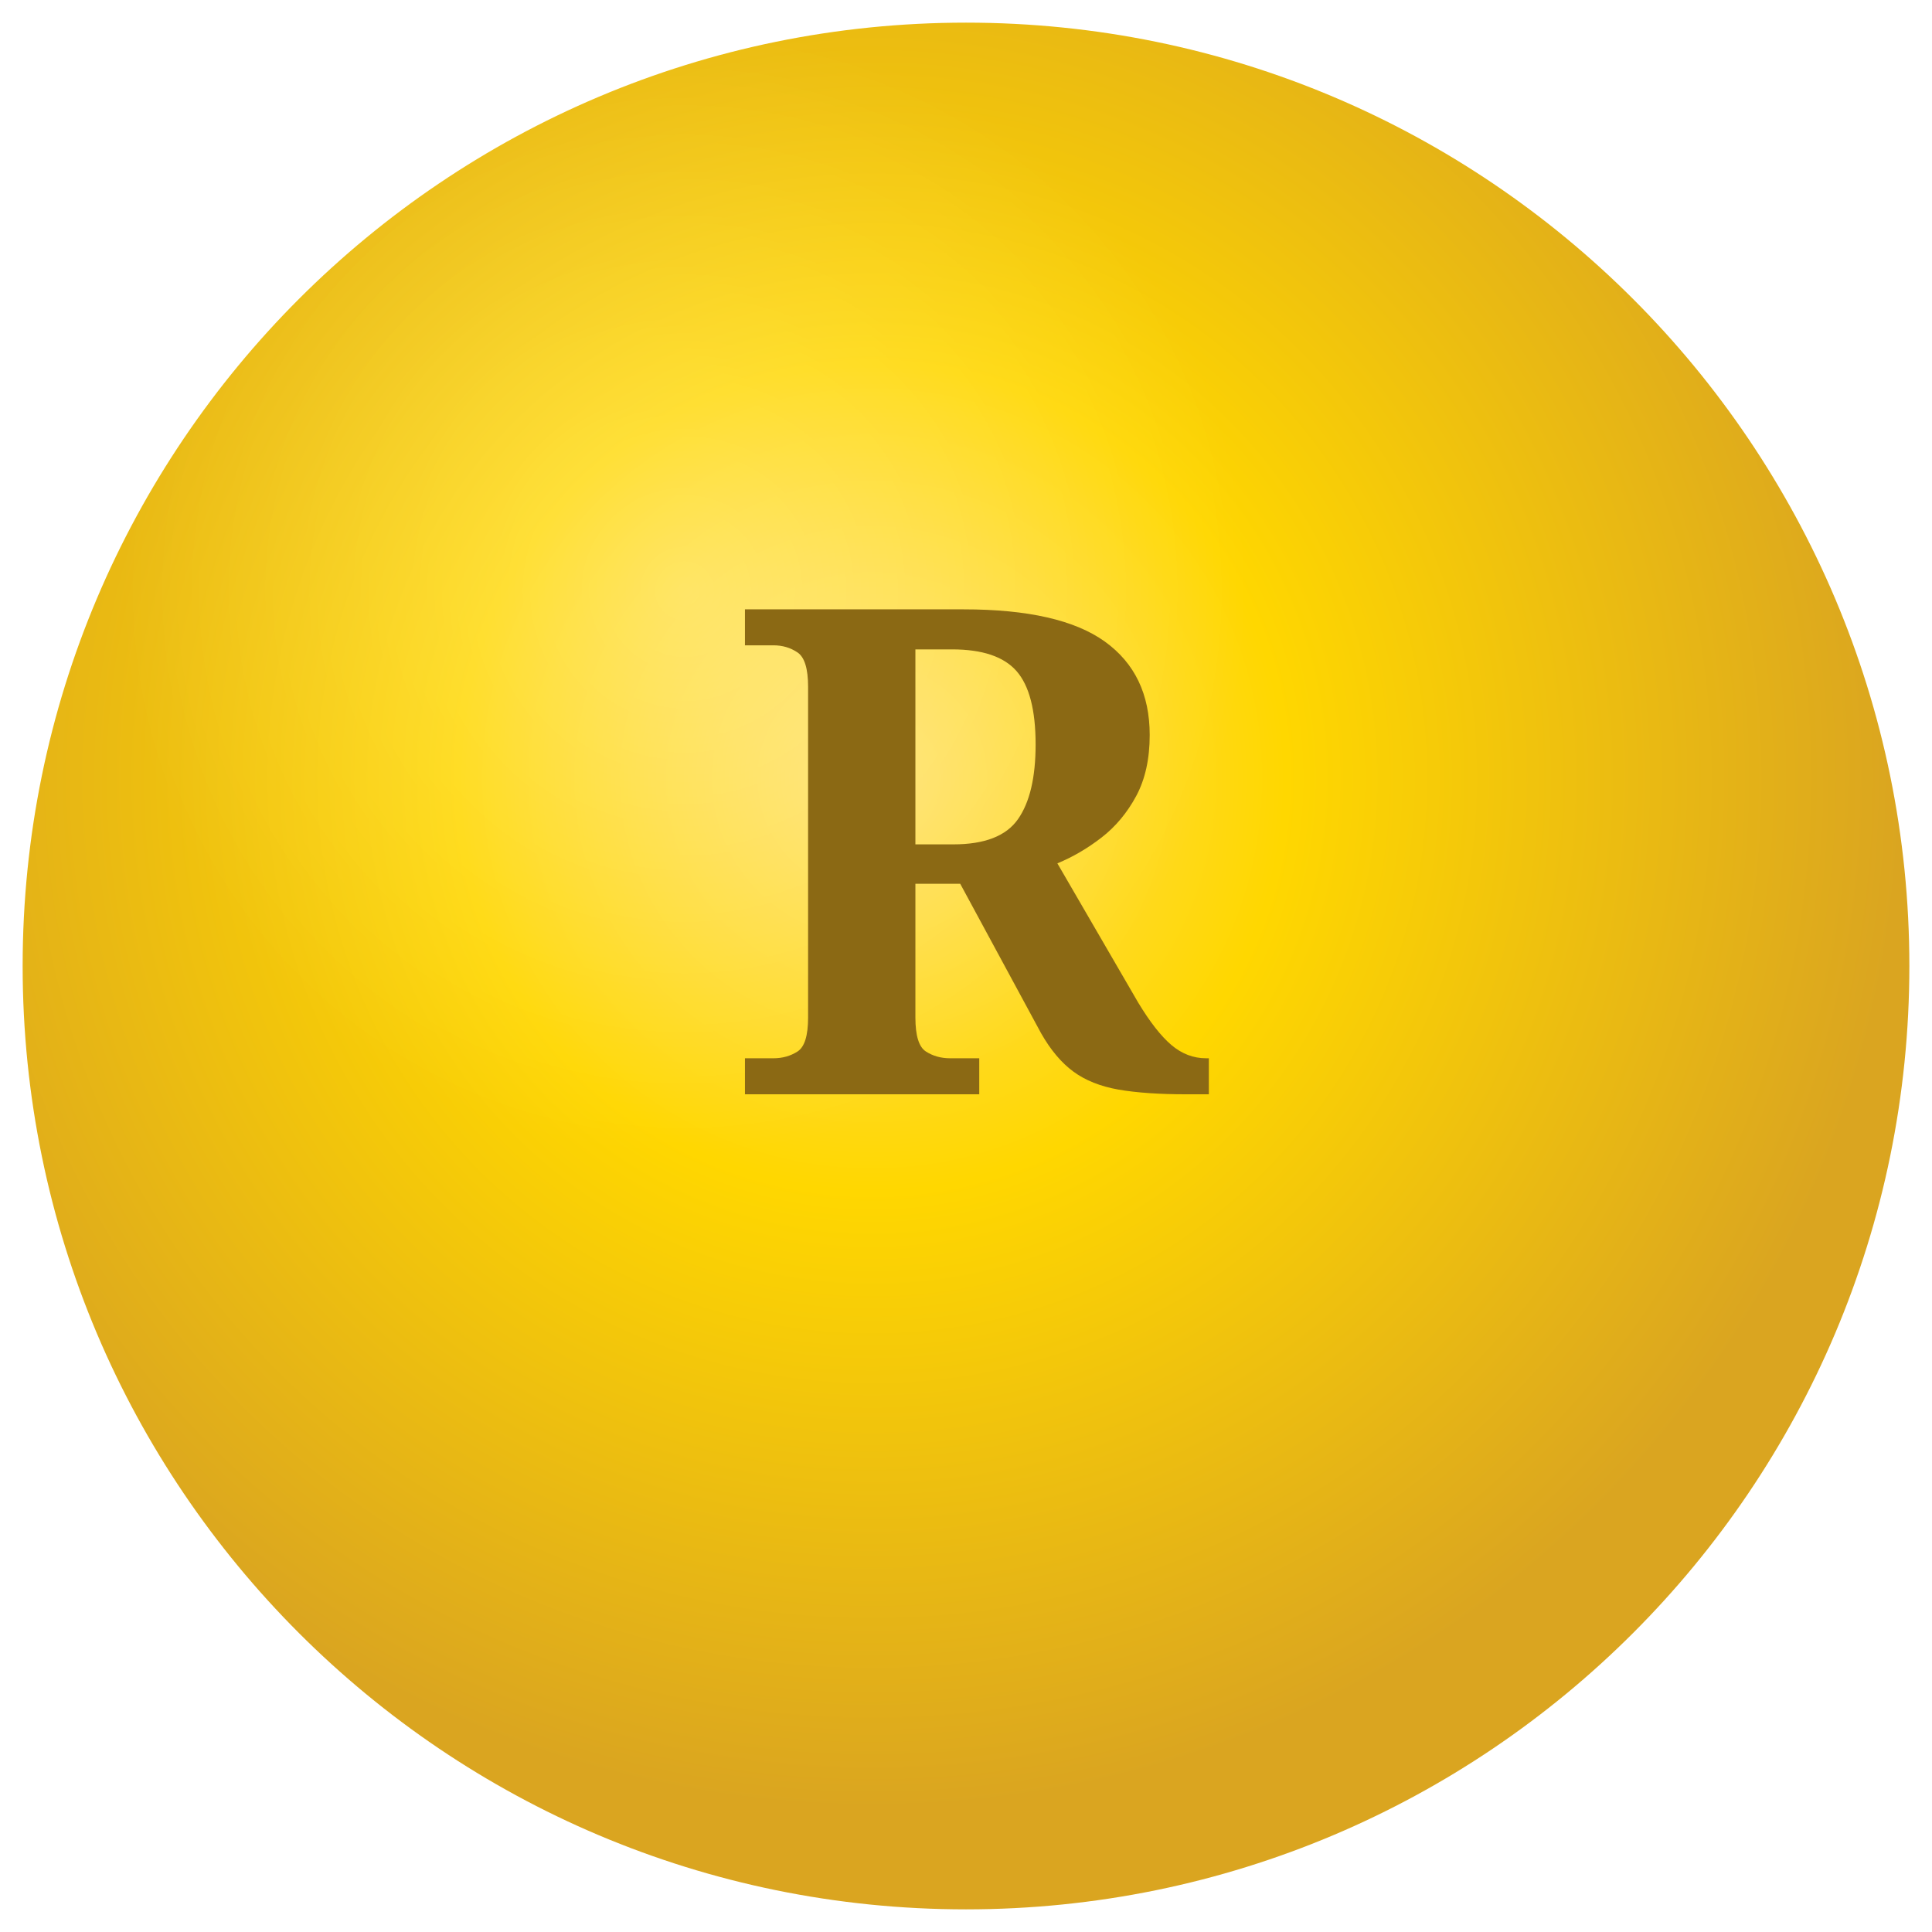
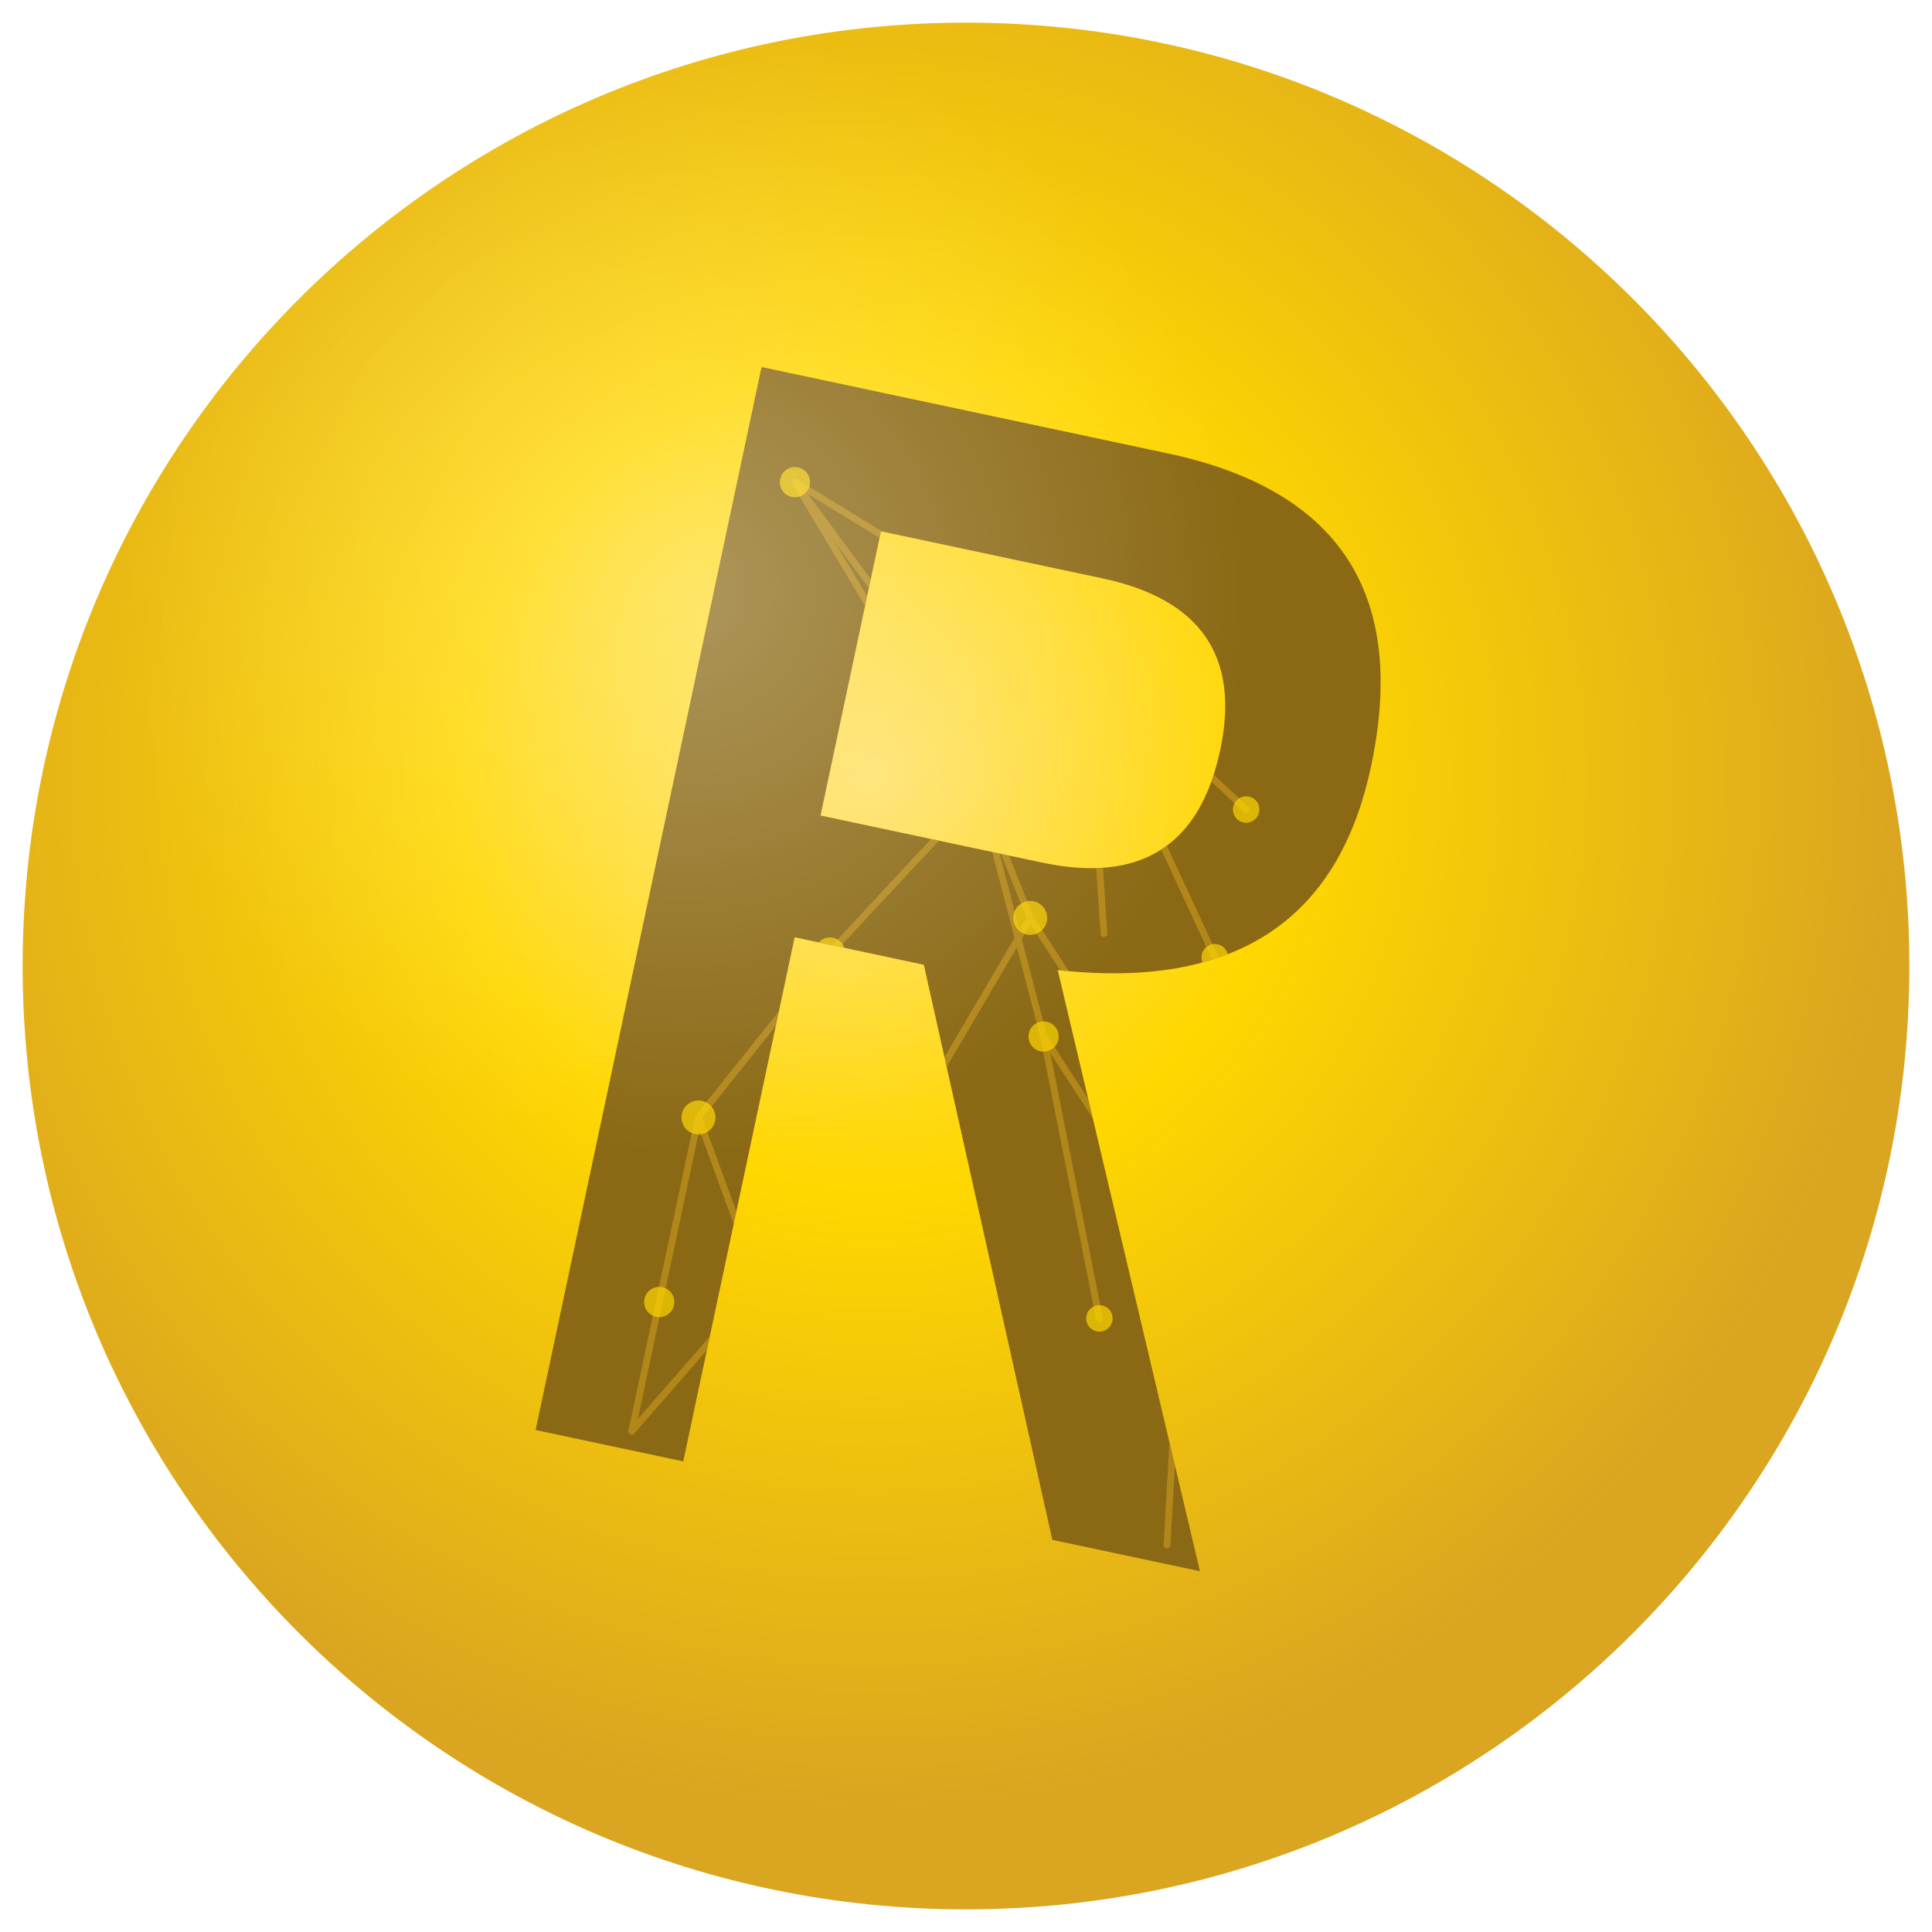
<svg xmlns="http://www.w3.org/2000/svg" viewBox="0 0 512 512">
  <defs>
    <radialGradient id="g" cx="45%" cy="40%" r="55%">
      <stop offset="0%" stop-color="#FFE066" />
      <stop offset="40%" stop-color="#FFD700" />
      <stop offset="100%" stop-color="#DAA520" />
    </radialGradient>
    <radialGradient id="s" cx="35%" cy="30%" r="30%">
      <stop offset="0%" stop-color="#FFF" stop-opacity="0.3" />
      <stop offset="100%" stop-color="#FFF" stop-opacity="0" />
    </radialGradient>
  </defs>
  <circle cx="256" cy="256" r="250" fill="url(#g)" />
+   <g transform="rotate(12, 256, 256)">
+     <clipPath id="rClip">
+       <path d="         M 170 400 L 170 112         L 280 112 Q 350 112 350 182 Q 350 245 280 252         L 350 400 L 310 400 L 245 258         L 210 258 L 210 400 Z         M 210 148 L 210 225 L 270 225 Q 310 225 310 186         Q 310 148 270 148 Z       " />
+     </clipPath>
+     <g clip-path="url(#rClip)">
+       <rect x="150" y="100" width="220" height="320" fill="#8B6914" />
+       <g stroke="#DAA520" stroke-width="1.8" opacity="0.5" stroke-linecap="round">
+         <line x1="185" y1="140" x2="230" y2="180" />
+         <line x1="185" y1="140" x2="270" y2="170" />
+         <line x1="185" y1="140" x2="250" y2="210" />
+         <line x1="230" y1="180" x2="290" y2="200" />
+         <line x1="230" y1="180" x2="270" y2="240" />
+         <line x1="270" y1="170" x2="320" y2="200" />
+         <line x1="270" y1="170" x2="290" y2="240" />
+         <line x1="290" y1="200" x2="320" y2="240" />
+         <line x1="250" y1="210" x2="220" y2="260" />
+         <line x1="250" y1="210" x2="280" y2="270" />
+         <line x1="270" y1="240" x2="310" y2="280" />
+         <line x1="270" y1="240" x2="250" y2="300" />
+         <line x1="220" y1="260" x2="195" y2="310" />
+         <line x1="220" y1="260" x2="250" y2="300" />
+         <line x1="280" y1="270" x2="320" y2="310" />
+         <line x1="280" y1="270" x2="310" y2="340" />
+         <line x1="195" y1="310" x2="195" y2="360" />
+         <line x1="195" y1="310" x2="220" y2="350" />
+         <line x1="250" y1="300" x2="220" y2="350" />
+         <line x1="310" y1="280" x2="330" y2="330" />
+         <line x1="310" y1="280" x2="340" y2="360" />
+         <line x1="320" y1="310" x2="340" y2="360" />
+         <line x1="195" y1="360" x2="195" y2="395" />
+         <line x1="220" y1="350" x2="195" y2="395" />
+         <line x1="330" y1="330" x2="340" y2="395" />
+       </g>
+       <g fill="#FFD700" opacity="0.7">
+         <circle cx="185" cy="140" r="4" />
+         <circle cx="230" cy="180" r="4.5" />
+         <circle cx="270" cy="170" r="4" />
+         <circle cx="290" cy="200" r="4" />
+         <circle cx="250" cy="210" r="4.5" />
+         <circle cx="320" cy="200" r="3.5" />
+         <circle cx="320" cy="240" r="3.5" />
+         <circle cx="270" cy="240" r="4.5" />
+         <circle cx="220" cy="260" r="4" />
+         <circle cx="280" cy="270" r="4" />
+         <circle cx="195" cy="310" r="4.5" />
+         <circle cx="250" cy="300" r="4" />
+         <circle cx="310" cy="280" r="4" />
+         <circle cx="320" cy="310" r="3.5" />
+         <circle cx="195" cy="360" r="4" />
+         <circle cx="220" cy="350" r="4" />
+         <circle cx="330" cy="330" r="3.5" />
+         <circle cx="310" cy="340" r="3.5" />
+         <circle cx="340" cy="360" r="3.5" />
+       </g>
+     </g>
+   </g>
  <circle cx="256" cy="256" r="250" fill="url(#s)" />
-   <text x="256" y="290" text-anchor="middle" font-family="Georgia, serif" font-size="180" font-weight="bold" fill="#8B6914">R</text>
</svg>
